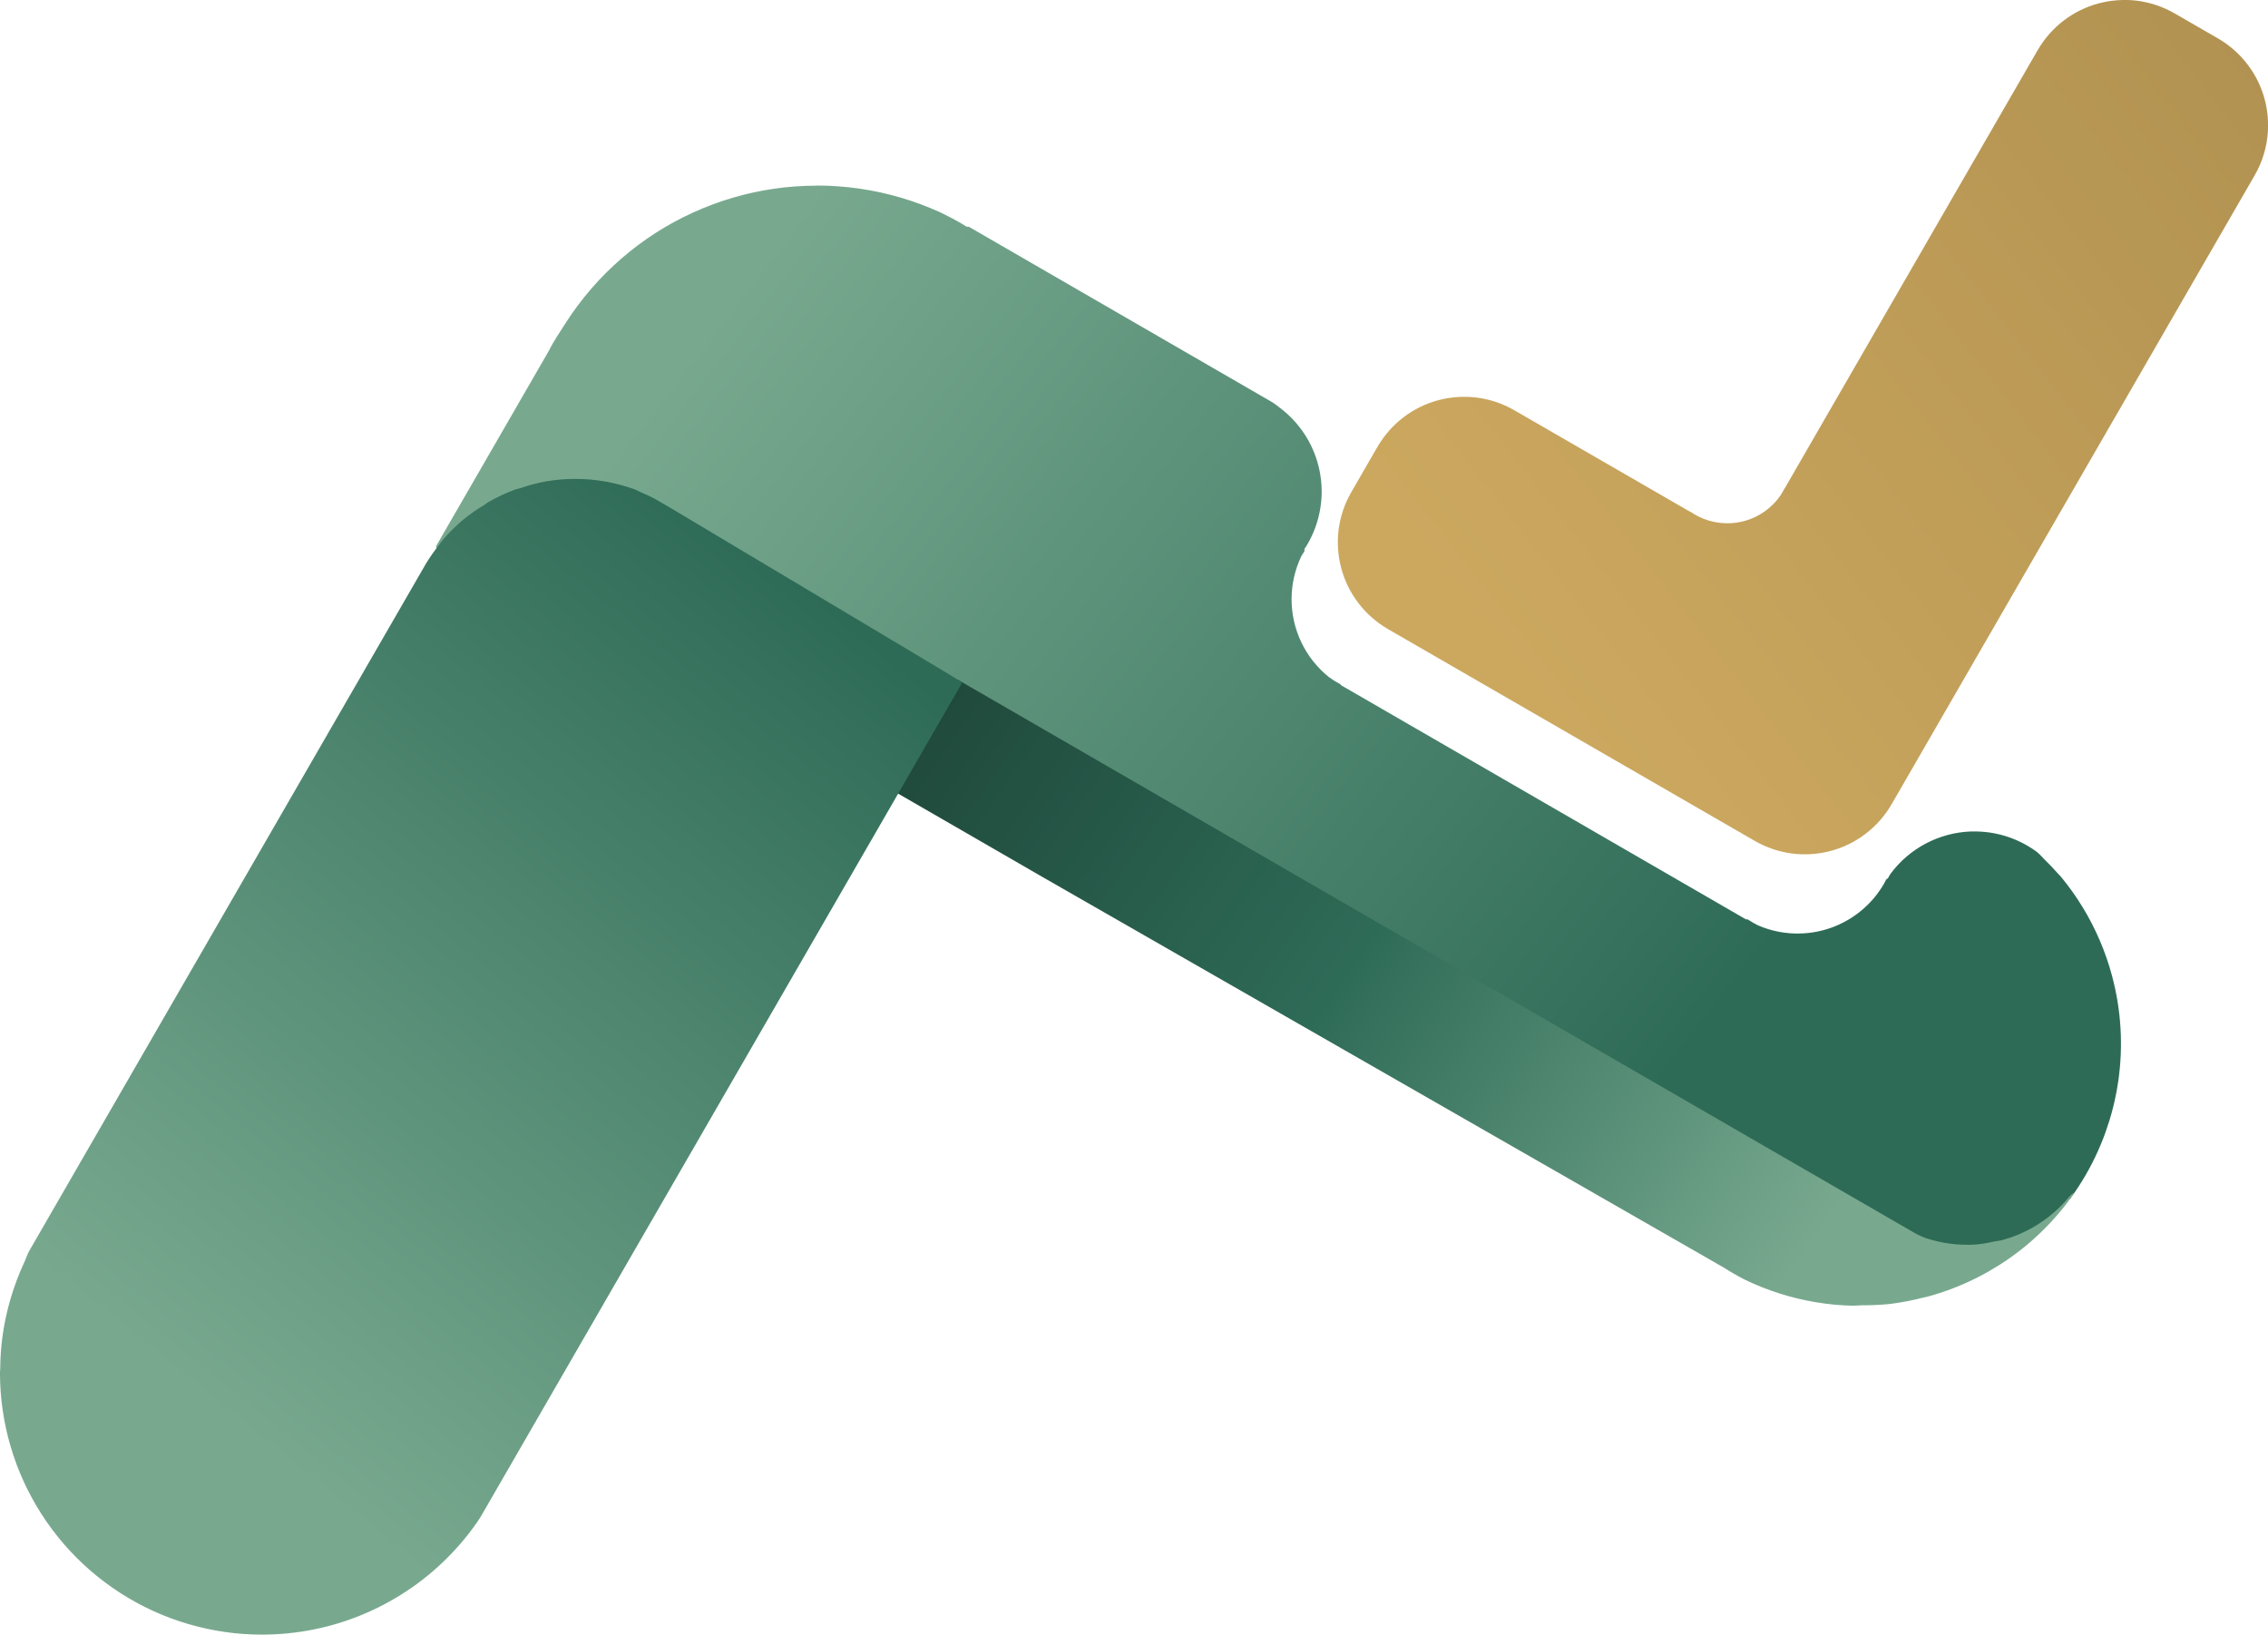
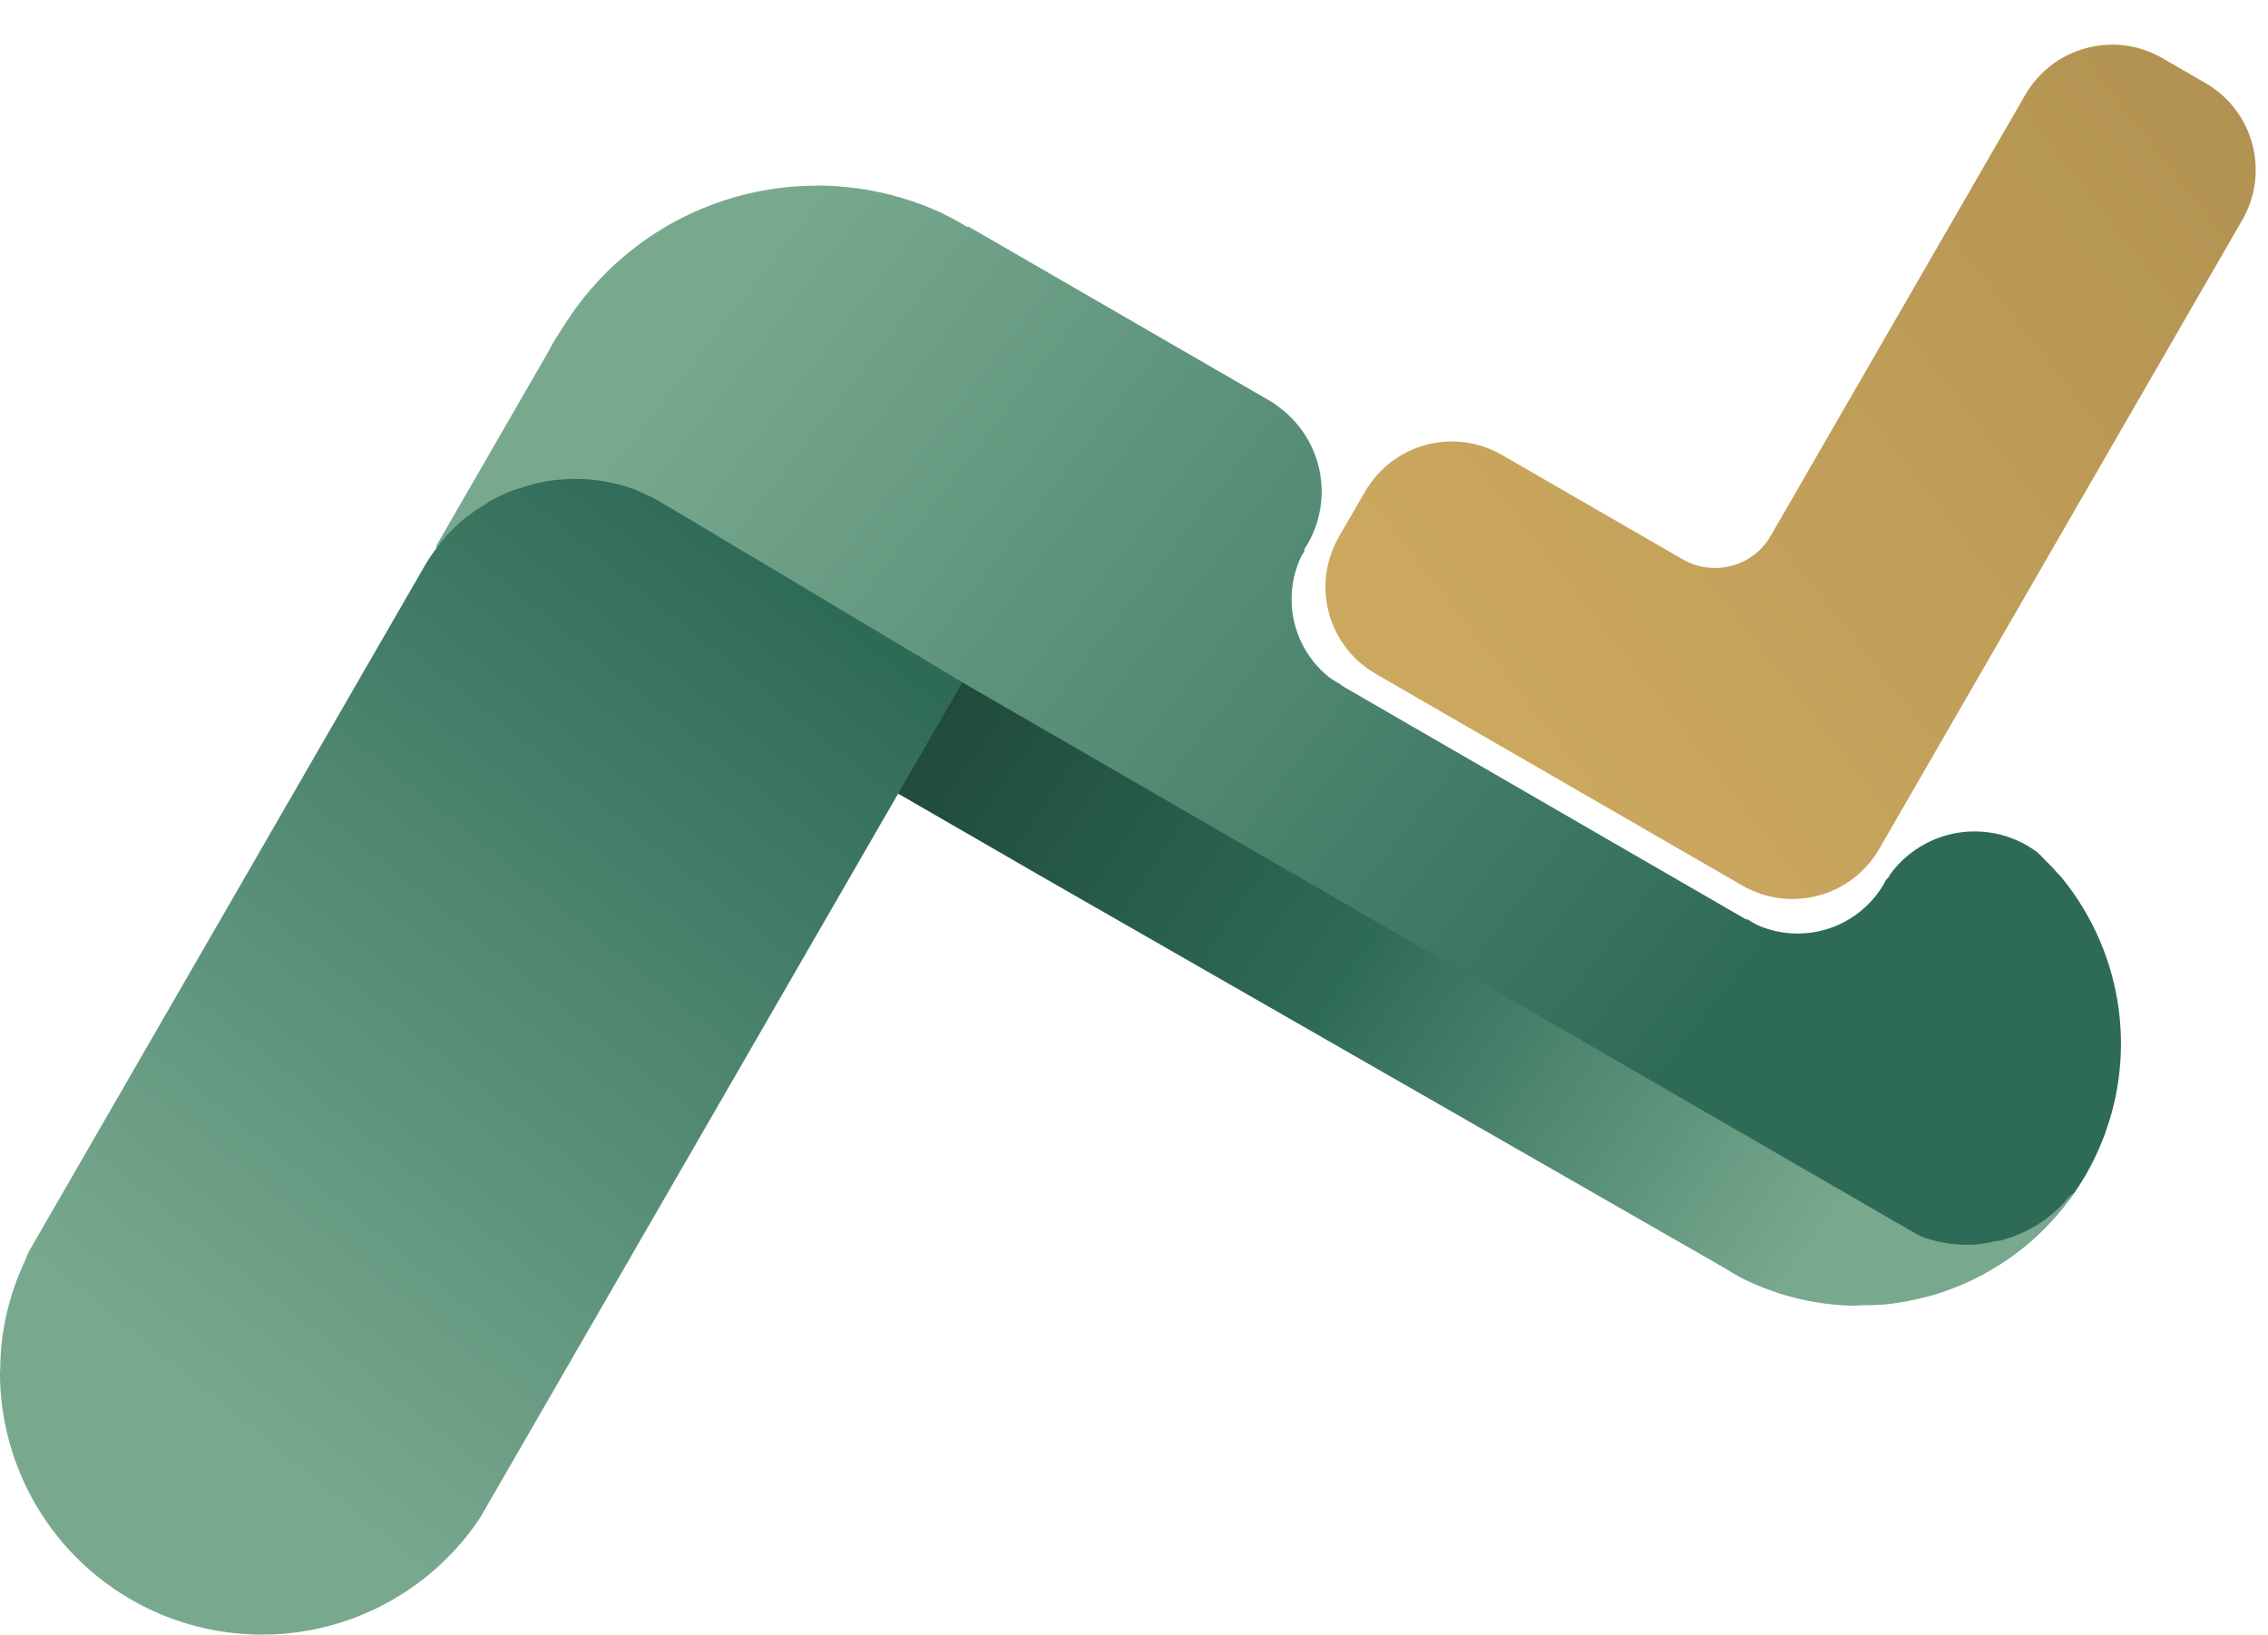
<svg xmlns="http://www.w3.org/2000/svg" xmlns:xlink="http://www.w3.org/1999/xlink" width="147.775mm" height="106.491mm" viewBox="0 0 147.775 106.491" version="1.1" id="svg5" xml:space="preserve">
  <defs id="defs2">
    <linearGradient id="linearGradient46149">
      <stop style="stop-color:#c49a45;stop-opacity:1;" offset="0" id="stop46145" />
      <stop style="stop-color:#a27e34;stop-opacity:1;" offset="1" id="stop46147" />
    </linearGradient>
    <linearGradient id="DD">
      <stop style="stop-color:#1e4639;stop-opacity:1;" offset="0" id="stop39182" />
      <stop style="stop-color:#2e6b57;stop-opacity:1;" offset="0.5" id="stop41368" />
      <stop style="stop-color:#78a98f;stop-opacity:1;" offset="1" id="stop39184" />
    </linearGradient>
    <linearGradient id="D">
      <stop style="stop-color:#2e6b57;stop-opacity:1;" offset="0" id="stop34288" />
      <stop style="stop-color:#78a98f;stop-opacity:1;" offset="1" id="stop34290" />
    </linearGradient>
    <linearGradient xlink:href="#D" id="linearGradient34294" x1="4332.431" y1="6732.292" x2="4291.071" y2="6783.464" gradientUnits="userSpaceOnUse" />
    <linearGradient xlink:href="#D" id="linearGradient35051" x1="4332.431" y1="6732.292" x2="4291.071" y2="6783.464" gradientUnits="userSpaceOnUse" />
    <linearGradient xlink:href="#D" id="linearGradient36688" x1="4395.226" y1="6754.443" x2="4332.55" y2="6705.835" gradientUnits="userSpaceOnUse" />
    <linearGradient xlink:href="#D" id="linearGradient36696" x1="4395.226" y1="6754.443" x2="4332.55" y2="6705.835" gradientUnits="userSpaceOnUse" />
    <linearGradient xlink:href="#DD" id="linearGradient39188" x1="4337.633" y1="6737.65" x2="4395.308" y2="6777.681" gradientUnits="userSpaceOnUse" />
    <linearGradient xlink:href="#DD" id="linearGradient42240" x1="4337.633" y1="6737.65" x2="4395.308" y2="6777.681" gradientUnits="userSpaceOnUse" />
-     <linearGradient xlink:href="#linearGradient46149" id="linearGradient46151" x1="4380.315" y1="6740.652" x2="4435.79" y2="6697.367" gradientUnits="userSpaceOnUse" />
+     <linearGradient xlink:href="#linearGradient46149" id="linearGradient46151" x1="4380.315" y1="6740.652" x2="4435.79" y2="6697.367" gradientUnits="userSpaceOnUse" gradientTransform="translate(-0.8068766,2.911205)" />
  </defs>
  <g id="layer1" transform="translate(-4279.336,-6693.577)">
-     <path id="rect33101" style="opacity:0.86;fill:url(#linearGradient46151);fill-opacity:1;fill-rule:evenodd;stroke:none;stroke-width:0.325;stroke-linejoin:round;paint-order:fill markers stroke;stop-color:#000000" d="m 4417.624,6693.578 c -0.105,0 -0.21,0.01 -0.315,0.015 -0.105,0.01 -0.21,0.017 -0.314,0.029 -0.104,0.012 -0.208,0.027 -0.311,0.044 -0.103,0.017 -0.206,0.037 -0.308,0.059 -0.102,0.022 -0.204,0.047 -0.305,0.074 -0.101,0.027 -0.202,0.056 -0.301,0.088 -0.1,0.032 -0.199,0.066 -0.297,0.103 -0.098,0.037 -0.195,0.076 -0.291,0.117 -0.096,0.041 -0.192,0.085 -0.286,0.131 -0.094,0.046 -0.188,0.095 -0.28,0.145 -0.092,0.051 -0.183,0.103 -0.273,0.159 -0.09,0.055 -0.179,0.113 -0.266,0.173 -0.087,0.06 -0.174,0.122 -0.258,0.186 -0.085,0.064 -0.168,0.13 -0.25,0.199 -0.082,0.069 -0.163,0.139 -0.241,0.212 -0.079,0.073 -0.156,0.148 -0.232,0.226 -0.076,0.077 -0.149,0.157 -0.222,0.238 -0.072,0.082 -0.142,0.165 -0.211,0.251 -0.069,0.086 -0.136,0.174 -0.201,0.264 -0.065,0.09 -0.127,0.182 -0.188,0.276 -0.061,0.094 -0.12,0.19 -0.177,0.288 l -16.278,28.195 0.021,-0.037 c -0.01,0.021 -0.048,0.073 -0.057,0.094 -0.041,0.097 -0.112,0.188 -0.159,0.28 0,0 0,0.01 -0.01,0.01 l -0.21,0.362 -0.018,0.03 c -0.01,0.01 -0.012,0.02 -0.018,0.029 -0.075,0.112 -0.156,0.219 -0.241,0.323 -0.085,0.104 -0.176,0.203 -0.271,0.298 -0.095,0.095 -0.195,0.185 -0.298,0.27 -0.104,0.086 -0.211,0.167 -0.323,0.242 -0.112,0.075 -0.227,0.145 -0.346,0.21 -0.119,0.064 -0.242,0.123 -0.367,0.176 -0.126,0.053 -0.254,0.1 -0.386,0.141 -0.132,0.041 -0.266,0.075 -0.403,0.103 -0.137,0.028 -0.277,0.049 -0.418,0.063 -0.142,0.014 -0.285,0.022 -0.43,0.022 -0.145,0 -0.289,-0.01 -0.43,-0.022 -0.141,-0.014 -0.281,-0.036 -0.418,-0.063 -0.137,-0.028 -0.271,-0.062 -0.403,-0.103 -0.132,-0.041 -0.261,-0.088 -0.387,-0.141 -0.126,-0.053 -0.248,-0.112 -0.367,-0.176 l -0.197,-0.114 c -0.05,-0.031 -0.1,-0.063 -0.149,-0.096 -0.055,-0.037 -0.123,-0.052 -0.176,-0.091 v 0 l -11.343,-6.549 c -0.098,-0.057 -0.197,-0.111 -0.297,-0.162 -0.1,-0.051 -0.2,-0.099 -0.301,-0.145 -0.101,-0.045 -0.203,-0.088 -0.305,-0.128 -0.102,-0.04 -0.205,-0.078 -0.308,-0.112 -0.103,-0.035 -0.207,-0.066 -0.311,-0.096 -0.104,-0.029 -0.208,-0.055 -0.313,-0.079 -0.105,-0.024 -0.21,-0.045 -0.315,-0.063 -0.105,-0.019 -0.211,-0.034 -0.316,-0.048 -0.105,-0.013 -0.211,-0.024 -0.317,-0.032 -0.106,-0.01 -0.211,-0.013 -0.316,-0.016 -0.105,0 -0.211,0 -0.316,0 -0.105,0 -0.21,0.01 -0.315,0.014 -0.105,0.01 -0.209,0.017 -0.313,0.03 -0.104,0.012 -0.208,0.027 -0.311,0.044 -0.103,0.017 -0.206,0.037 -0.308,0.059 -0.102,0.022 -0.204,0.047 -0.305,0.074 -0.101,0.027 -0.201,0.056 -0.301,0.088 -0.1,0.032 -0.199,0.066 -0.297,0.103 -0.098,0.037 -0.196,0.076 -0.292,0.117 -0.096,0.041 -0.191,0.085 -0.286,0.131 -0.094,0.046 -0.188,0.094 -0.28,0.145 -0.092,0.051 -0.183,0.103 -0.273,0.159 -0.09,0.055 -0.179,0.113 -0.266,0.173 -0.087,0.06 -0.174,0.122 -0.258,0.186 -0.085,0.064 -0.168,0.13 -0.25,0.199 -0.082,0.069 -0.162,0.139 -0.241,0.212 -0.079,0.073 -0.156,0.148 -0.232,0.226 -0.076,0.077 -0.149,0.157 -0.222,0.238 -0.072,0.082 -0.143,0.165 -0.211,0.251 -0.069,0.086 -0.135,0.174 -0.2,0.264 -0.065,0.09 -0.128,0.182 -0.189,0.276 -0.061,0.094 -0.119,0.19 -0.176,0.288 l -1.685,2.919 c -0.057,0.098 -0.111,0.197 -0.162,0.297 -0.051,0.1 -0.099,0.2 -0.145,0.301 -0.046,0.101 -0.089,0.203 -0.129,0.305 -0.04,0.102 -0.077,0.205 -0.112,0.308 -0.035,0.103 -0.066,0.207 -0.096,0.312 -0.029,0.104 -0.056,0.208 -0.08,0.313 -0.024,0.105 -0.045,0.21 -0.063,0.315 -0.018,0.105 -0.034,0.211 -0.048,0.316 -0.013,0.105 -0.024,0.211 -0.032,0.316 -0.01,0.106 -0.013,0.211 -0.016,0.317 0,0.105 0,0.211 0,0.316 0,0.105 0.01,0.21 0.014,0.315 0.01,0.105 0.017,0.209 0.03,0.313 0.012,0.104 0.027,0.208 0.044,0.311 0.017,0.103 0.037,0.206 0.059,0.308 0.022,0.102 0.047,0.204 0.074,0.305 0.027,0.101 0.057,0.202 0.088,0.301 0.032,0.1 0.066,0.199 0.103,0.297 0.037,0.098 0.075,0.195 0.117,0.291 0.041,0.096 0.085,0.192 0.131,0.286 0.046,0.094 0.095,0.188 0.145,0.28 0.051,0.092 0.103,0.183 0.159,0.273 0.055,0.09 0.113,0.179 0.173,0.266 0.06,0.088 0.122,0.174 0.186,0.258 0.064,0.085 0.13,0.168 0.199,0.25 0.069,0.082 0.139,0.163 0.212,0.241 0.073,0.079 0.148,0.156 0.225,0.232 0.077,0.076 0.157,0.15 0.239,0.222 0.082,0.072 0.165,0.142 0.251,0.211 0.086,0.069 0.174,0.136 0.264,0.201 0.09,0.065 0.182,0.127 0.276,0.188 0.094,0.061 0.19,0.12 0.288,0.177 l 21.072,12.166 2.799,1.616 c 0.098,0.057 0.197,0.111 0.297,0.162 0.1,0.051 0.2,0.099 0.301,0.145 0.101,0.046 0.203,0.088 0.305,0.128 0.102,0.04 0.205,0.078 0.308,0.112 0.103,0.035 0.207,0.067 0.311,0.096 0.104,0.029 0.209,0.055 0.314,0.079 0.105,0.024 0.209,0.045 0.315,0.064 0.105,0.019 0.211,0.034 0.316,0.048 0.105,0.013 0.211,0.024 0.317,0.032 0.106,0.01 0.211,0.013 0.317,0.016 0.105,0 0.211,0 0.316,0 0.105,0 0.21,-0.01 0.315,-0.015 0.105,-0.01 0.209,-0.017 0.313,-0.029 0.104,-0.012 0.208,-0.027 0.311,-0.044 0.103,-0.017 0.206,-0.037 0.308,-0.059 0.102,-0.022 0.204,-0.047 0.305,-0.074 0.101,-0.027 0.202,-0.057 0.301,-0.088 0.1,-0.032 0.199,-0.066 0.297,-0.103 0.098,-0.037 0.195,-0.076 0.291,-0.117 0.096,-0.041 0.191,-0.085 0.286,-0.131 h 5e-4 c 0.094,-0.046 0.188,-0.095 0.28,-0.145 0.092,-0.051 0.183,-0.103 0.273,-0.159 0.09,-0.055 0.179,-0.113 0.266,-0.173 0.087,-0.06 0.174,-0.122 0.258,-0.186 0.085,-0.064 0.168,-0.13 0.25,-0.199 0.082,-0.069 0.163,-0.139 0.241,-0.212 0.079,-0.073 0.156,-0.148 0.232,-0.226 0.076,-0.077 0.149,-0.157 0.222,-0.238 0.072,-0.082 0.143,-0.165 0.211,-0.251 0.069,-0.086 0.135,-0.174 0.2,-0.264 0.065,-0.09 0.128,-0.182 0.189,-0.276 0.061,-0.094 0.119,-0.19 0.176,-0.288 l 1.686,-2.92 21.95,-38.019 c 0.057,-0.098 0.111,-0.197 0.162,-0.297 0.051,-0.1 0.099,-0.2 0.145,-0.301 0.045,-0.101 0.089,-0.203 0.129,-0.305 0.04,-0.102 0.077,-0.205 0.112,-0.308 0.035,-0.103 0.066,-0.207 0.096,-0.312 0.029,-0.104 0.055,-0.208 0.079,-0.313 0.024,-0.105 0.045,-0.21 0.063,-0.315 0.019,-0.105 0.034,-0.21 0.048,-0.316 0.013,-0.105 0.024,-0.211 0.032,-0.317 0.01,-0.106 0.013,-0.211 0.016,-0.317 0,-0.105 0,-0.211 0,-0.316 0,-0.105 -0.01,-0.21 -0.014,-0.315 -0.01,-0.105 -0.017,-0.21 -0.03,-0.314 -0.012,-0.104 -0.027,-0.208 -0.044,-0.311 -0.017,-0.103 -0.037,-0.206 -0.059,-0.308 -0.022,-0.102 -0.047,-0.204 -0.074,-0.305 -0.027,-0.101 -0.056,-0.202 -0.088,-0.301 -0.032,-0.1 -0.066,-0.199 -0.103,-0.297 -0.037,-0.098 -0.075,-0.195 -0.117,-0.291 -0.041,-0.096 -0.085,-0.192 -0.131,-0.286 -0.046,-0.094 -0.094,-0.188 -0.145,-0.28 -0.051,-0.092 -0.103,-0.183 -0.159,-0.273 -0.055,-0.09 -0.113,-0.179 -0.173,-0.266 -0.06,-0.088 -0.121,-0.174 -0.186,-0.258 -0.064,-0.085 -0.131,-0.168 -0.199,-0.25 -0.069,-0.082 -0.139,-0.163 -0.212,-0.241 -0.073,-0.079 -0.148,-0.156 -0.225,-0.232 -0.077,-0.076 -0.157,-0.149 -0.238,-0.222 -0.082,-0.072 -0.165,-0.143 -0.251,-0.211 -0.086,-0.069 -0.174,-0.135 -0.264,-0.2 -0.09,-0.065 -0.182,-0.128 -0.276,-0.189 -0.094,-0.061 -0.19,-0.12 -0.288,-0.176 l -2.799,-1.616 c -0.098,-0.057 -0.197,-0.111 -0.297,-0.162 -0.1,-0.051 -0.2,-0.099 -0.301,-0.145 -0.101,-0.046 -0.203,-0.088 -0.305,-0.128 -0.102,-0.04 -0.205,-0.078 -0.308,-0.112 -0.103,-0.035 -0.207,-0.066 -0.311,-0.096 -0.104,-0.029 -0.208,-0.055 -0.313,-0.079 -0.105,-0.024 -0.21,-0.045 -0.315,-0.064 -0.105,-0.019 -0.211,-0.034 -0.316,-0.048 -0.105,-0.013 -0.211,-0.024 -0.316,-0.032 -0.106,-0.01 -0.211,-0.014 -0.317,-0.016 -0.105,0 -0.211,0 -0.316,0 z" />
+     <path id="rect33101" style="opacity:0.86;fill:url(#linearGradient46151);fill-opacity:1;fill-rule:evenodd;stroke:none;stroke-width:0.325;stroke-linejoin:round;paint-order:fill markers stroke;stop-color:#000000" d="m 4416.817,6696.489 c -0.105,0 -0.21,0.01 -0.315,0.015 -0.105,0.01 -0.21,0.017 -0.314,0.029 -0.104,0.012 -0.208,0.027 -0.311,0.044 -0.103,0.017 -0.206,0.037 -0.308,0.059 -0.102,0.022 -0.204,0.047 -0.305,0.074 -0.101,0.027 -0.202,0.056 -0.301,0.088 -0.1,0.032 -0.199,0.066 -0.297,0.103 -0.098,0.037 -0.195,0.076 -0.291,0.117 -0.096,0.041 -0.192,0.085 -0.286,0.131 -0.094,0.046 -0.188,0.095 -0.28,0.145 -0.092,0.051 -0.183,0.103 -0.273,0.159 -0.09,0.055 -0.179,0.113 -0.266,0.173 -0.087,0.06 -0.174,0.122 -0.258,0.186 -0.085,0.064 -0.168,0.13 -0.25,0.199 -0.082,0.069 -0.163,0.139 -0.241,0.212 -0.079,0.073 -0.156,0.148 -0.232,0.226 -0.076,0.077 -0.149,0.157 -0.222,0.238 -0.072,0.082 -0.142,0.165 -0.211,0.251 -0.069,0.086 -0.136,0.174 -0.201,0.264 -0.065,0.09 -0.127,0.182 -0.188,0.276 -0.061,0.094 -0.12,0.19 -0.177,0.288 l -16.278,28.195 0.021,-0.037 c -0.01,0.021 -0.048,0.073 -0.057,0.094 -0.041,0.097 -0.112,0.188 -0.159,0.28 0,0 0,0.01 -0.01,0.01 l -0.21,0.362 -0.018,0.03 c -0.01,0.01 -0.012,0.02 -0.018,0.029 -0.075,0.112 -0.156,0.219 -0.241,0.323 -0.085,0.104 -0.176,0.203 -0.271,0.298 -0.095,0.095 -0.195,0.185 -0.298,0.27 -0.104,0.086 -0.211,0.167 -0.323,0.242 -0.112,0.075 -0.227,0.145 -0.346,0.21 -0.119,0.064 -0.242,0.123 -0.367,0.176 -0.126,0.053 -0.254,0.1 -0.386,0.141 -0.132,0.041 -0.266,0.075 -0.403,0.103 -0.137,0.028 -0.277,0.049 -0.418,0.063 -0.142,0.014 -0.285,0.022 -0.43,0.022 -0.145,0 -0.289,-0.01 -0.43,-0.022 -0.141,-0.014 -0.281,-0.036 -0.418,-0.063 -0.137,-0.028 -0.271,-0.062 -0.403,-0.103 -0.132,-0.041 -0.261,-0.088 -0.387,-0.141 -0.126,-0.053 -0.248,-0.112 -0.367,-0.176 l -0.197,-0.114 c -0.05,-0.031 -0.1,-0.063 -0.149,-0.096 -0.055,-0.037 -0.123,-0.052 -0.176,-0.091 v 0 l -11.343,-6.549 c -0.098,-0.057 -0.197,-0.111 -0.297,-0.162 -0.1,-0.051 -0.2,-0.099 -0.301,-0.145 -0.101,-0.045 -0.203,-0.088 -0.305,-0.128 -0.102,-0.04 -0.205,-0.078 -0.308,-0.112 -0.103,-0.035 -0.207,-0.066 -0.311,-0.096 -0.104,-0.029 -0.208,-0.055 -0.313,-0.079 -0.105,-0.024 -0.21,-0.045 -0.315,-0.063 -0.105,-0.019 -0.211,-0.034 -0.316,-0.048 -0.105,-0.013 -0.211,-0.024 -0.317,-0.032 -0.106,-0.01 -0.211,-0.013 -0.316,-0.016 -0.105,0 -0.211,0 -0.316,0 -0.105,0 -0.21,0.01 -0.315,0.014 -0.105,0.01 -0.209,0.017 -0.313,0.03 -0.104,0.012 -0.208,0.027 -0.311,0.044 -0.103,0.017 -0.206,0.037 -0.308,0.059 -0.102,0.022 -0.204,0.047 -0.305,0.074 -0.101,0.027 -0.201,0.056 -0.301,0.088 -0.1,0.032 -0.199,0.066 -0.297,0.103 -0.098,0.037 -0.196,0.076 -0.292,0.117 -0.096,0.041 -0.191,0.085 -0.286,0.131 -0.094,0.046 -0.188,0.094 -0.28,0.145 -0.092,0.051 -0.183,0.103 -0.273,0.159 -0.09,0.055 -0.179,0.113 -0.266,0.173 -0.087,0.06 -0.174,0.122 -0.258,0.186 -0.085,0.064 -0.168,0.13 -0.25,0.199 -0.082,0.069 -0.162,0.139 -0.241,0.212 -0.079,0.073 -0.156,0.148 -0.232,0.226 -0.076,0.077 -0.149,0.157 -0.222,0.238 -0.072,0.082 -0.143,0.165 -0.211,0.251 -0.069,0.086 -0.135,0.174 -0.2,0.264 -0.065,0.09 -0.128,0.182 -0.189,0.276 -0.061,0.094 -0.119,0.19 -0.176,0.288 l -1.685,2.919 c -0.057,0.098 -0.111,0.197 -0.162,0.297 -0.051,0.1 -0.099,0.2 -0.145,0.301 -0.046,0.101 -0.089,0.203 -0.129,0.305 -0.04,0.102 -0.077,0.205 -0.112,0.308 -0.035,0.103 -0.066,0.207 -0.096,0.312 -0.029,0.104 -0.056,0.208 -0.08,0.313 -0.024,0.105 -0.045,0.21 -0.063,0.315 -0.018,0.105 -0.034,0.211 -0.048,0.316 -0.013,0.105 -0.024,0.211 -0.032,0.316 -0.01,0.106 -0.013,0.211 -0.016,0.317 0,0.105 0,0.211 0,0.316 0,0.105 0.01,0.21 0.014,0.315 0.01,0.105 0.017,0.209 0.03,0.313 0.012,0.104 0.027,0.208 0.044,0.311 0.017,0.103 0.037,0.206 0.059,0.308 0.022,0.102 0.047,0.204 0.074,0.305 0.027,0.101 0.057,0.202 0.088,0.301 0.032,0.1 0.066,0.199 0.103,0.297 0.037,0.098 0.075,0.195 0.117,0.291 0.041,0.096 0.085,0.192 0.131,0.286 0.046,0.094 0.095,0.188 0.145,0.28 0.051,0.092 0.103,0.183 0.159,0.273 0.055,0.09 0.113,0.179 0.173,0.266 0.06,0.088 0.122,0.174 0.186,0.258 0.064,0.085 0.13,0.168 0.199,0.25 0.069,0.082 0.139,0.163 0.212,0.241 0.073,0.079 0.148,0.156 0.225,0.232 0.077,0.076 0.157,0.15 0.239,0.222 0.082,0.072 0.165,0.142 0.251,0.211 0.086,0.069 0.174,0.136 0.264,0.201 0.09,0.065 0.182,0.127 0.276,0.188 0.094,0.061 0.19,0.12 0.288,0.177 l 21.072,12.166 2.799,1.616 c 0.098,0.057 0.197,0.111 0.297,0.162 0.1,0.051 0.2,0.099 0.301,0.145 0.101,0.046 0.203,0.088 0.305,0.128 0.102,0.04 0.205,0.078 0.308,0.112 0.103,0.035 0.207,0.067 0.311,0.096 0.104,0.029 0.209,0.055 0.314,0.079 0.105,0.024 0.209,0.045 0.315,0.064 0.105,0.019 0.211,0.034 0.316,0.048 0.105,0.013 0.211,0.024 0.317,0.032 0.106,0.01 0.211,0.013 0.317,0.016 0.105,0 0.211,0 0.316,0 0.105,0 0.21,-0.01 0.315,-0.015 0.105,-0.01 0.209,-0.017 0.313,-0.029 0.104,-0.012 0.208,-0.027 0.311,-0.044 0.103,-0.017 0.206,-0.037 0.308,-0.059 0.102,-0.022 0.204,-0.047 0.305,-0.074 0.101,-0.027 0.202,-0.057 0.301,-0.088 0.1,-0.032 0.199,-0.066 0.297,-0.103 0.098,-0.037 0.195,-0.076 0.291,-0.117 0.096,-0.041 0.191,-0.085 0.286,-0.131 h 5e-4 c 0.094,-0.046 0.188,-0.095 0.28,-0.145 0.092,-0.051 0.183,-0.103 0.273,-0.159 0.09,-0.055 0.179,-0.113 0.266,-0.173 0.087,-0.06 0.174,-0.122 0.258,-0.186 0.085,-0.064 0.168,-0.13 0.25,-0.199 0.082,-0.069 0.163,-0.139 0.241,-0.212 0.079,-0.073 0.156,-0.148 0.232,-0.226 0.076,-0.077 0.149,-0.157 0.222,-0.238 0.072,-0.082 0.143,-0.165 0.211,-0.251 0.069,-0.086 0.135,-0.174 0.2,-0.264 0.065,-0.09 0.128,-0.182 0.189,-0.276 0.061,-0.094 0.119,-0.19 0.176,-0.288 l 1.686,-2.92 21.95,-38.019 c 0.057,-0.098 0.111,-0.197 0.162,-0.297 0.051,-0.1 0.099,-0.2 0.145,-0.301 0.045,-0.101 0.089,-0.203 0.129,-0.305 0.04,-0.102 0.077,-0.205 0.112,-0.308 0.035,-0.103 0.066,-0.207 0.096,-0.312 0.029,-0.104 0.055,-0.208 0.079,-0.313 0.024,-0.105 0.045,-0.21 0.063,-0.315 0.019,-0.105 0.034,-0.21 0.048,-0.316 0.013,-0.105 0.024,-0.211 0.032,-0.317 0.01,-0.106 0.013,-0.211 0.016,-0.317 0,-0.105 0,-0.211 0,-0.316 0,-0.105 -0.01,-0.21 -0.014,-0.315 -0.01,-0.105 -0.017,-0.21 -0.03,-0.314 -0.012,-0.104 -0.027,-0.208 -0.044,-0.311 -0.017,-0.103 -0.037,-0.206 -0.059,-0.308 -0.022,-0.102 -0.047,-0.204 -0.074,-0.305 -0.027,-0.101 -0.056,-0.202 -0.088,-0.301 -0.032,-0.1 -0.066,-0.199 -0.103,-0.297 -0.037,-0.098 -0.075,-0.195 -0.117,-0.291 -0.041,-0.096 -0.085,-0.192 -0.131,-0.286 -0.046,-0.094 -0.094,-0.188 -0.145,-0.28 -0.051,-0.092 -0.103,-0.183 -0.159,-0.273 -0.055,-0.09 -0.113,-0.179 -0.173,-0.266 -0.06,-0.088 -0.121,-0.174 -0.186,-0.258 -0.064,-0.085 -0.131,-0.168 -0.199,-0.25 -0.069,-0.082 -0.139,-0.163 -0.212,-0.241 -0.073,-0.079 -0.148,-0.156 -0.225,-0.232 -0.077,-0.076 -0.157,-0.149 -0.238,-0.222 -0.082,-0.072 -0.165,-0.143 -0.251,-0.211 -0.086,-0.069 -0.174,-0.135 -0.264,-0.2 -0.09,-0.065 -0.182,-0.128 -0.276,-0.189 -0.094,-0.061 -0.19,-0.12 -0.288,-0.176 l -2.799,-1.616 c -0.098,-0.057 -0.197,-0.111 -0.297,-0.162 -0.1,-0.051 -0.2,-0.099 -0.301,-0.145 -0.101,-0.046 -0.203,-0.088 -0.305,-0.128 -0.102,-0.04 -0.205,-0.078 -0.308,-0.112 -0.103,-0.035 -0.207,-0.066 -0.311,-0.096 -0.104,-0.029 -0.208,-0.055 -0.313,-0.079 -0.105,-0.024 -0.21,-0.045 -0.315,-0.064 -0.105,-0.019 -0.211,-0.034 -0.316,-0.048 -0.105,-0.013 -0.211,-0.024 -0.316,-0.032 -0.106,-0.01 -0.211,-0.014 -0.317,-0.016 -0.105,0 -0.211,0 -0.316,0 z" />
    <path id="path30981" style="opacity:1;fill:url(#linearGradient39188);fill-opacity:1;fill-rule:evenodd;stroke:url(#linearGradient42240);stroke-width:0.325;stroke-linejoin:round;paint-order:fill markers stroke;stop-color:#000000" d="m 4341.978,6737.813 -3.152,5.459 -1.031,1.786 9.548,5.513 43.77,25.088 c -0.045,-0.027 -0.091,-0.054 -0.136,-0.081 0.242,0.148 0.488,0.29 0.737,0.425 0.439,0.281 0.89,0.541 1.353,0.781 0.724,0.352 1.473,0.651 2.24,0.897 0.767,0.245 1.55,0.435 2.345,0.569 0.794,0.134 1.597,0.21 2.402,0.23 0.194,-0.01 0.388,-0.015 0.582,-0.028 0.611,0 1.221,-0.025 1.828,-0.087 0.745,-0.093 1.483,-0.235 2.209,-0.426 0.053,-0.01 0.107,-0.02 0.16,-0.031 0.276,-0.074 0.55,-0.155 0.822,-0.242 0.272,-0.088 0.541,-0.183 0.808,-0.284 0.267,-0.102 0.531,-0.21 0.793,-0.325 0.262,-0.115 0.52,-0.236 0.776,-0.364 0.255,-0.128 0.507,-0.262 0.756,-0.403 0.216,-0.123 0.43,-0.252 0.641,-0.384 0.031,-0.019 0.063,-0.038 0.094,-0.056 0.241,-0.153 0.478,-0.312 0.711,-0.477 0.025,-0.019 0.05,-0.037 0.076,-0.056 0.207,-0.148 0.411,-0.3 0.611,-0.457 0.224,-0.177 0.444,-0.359 0.659,-0.547 0.215,-0.188 0.426,-0.381 0.631,-0.58 0.205,-0.199 0.406,-0.402 0.601,-0.611 0.195,-0.209 0.385,-0.422 0.569,-0.641 0.184,-0.218 0.363,-0.441 0.536,-0.669 0.072,-0.097 0.142,-0.195 0.212,-0.293 -0.369,0.139 -0.129,-0.03 -0.069,-0.108 -0.094,0.117 -0.191,0.231 -0.29,0.343 -0.135,0.149 -0.276,0.293 -0.421,0.431 -0.145,0.139 -0.296,0.272 -0.451,0.4 -0.155,0.128 -0.315,0.25 -0.478,0.367 -0.164,0.117 -0.332,0.228 -0.503,0.332 -0.172,0.105 -0.347,0.203 -0.526,0.295 -0.179,0.092 -0.361,0.178 -0.546,0.257 -0.185,0.079 -0.372,0.152 -0.562,0.218 -0.066,0.021 -0.132,0.041 -0.198,0.061 -0.125,0.042 -0.251,0.08 -0.378,0.116 -0.169,0.033 -0.338,0.061 -0.508,0.084 -0.37,0.087 -0.746,0.149 -1.125,0.186 -0.552,0.036 -1.106,0.018 -1.655,-0.054 -0.549,-0.072 -1.089,-0.198 -1.613,-0.376 -0.184,-0.076 -0.365,-0.158 -0.543,-0.246 -0.33,-0.125 -0.653,-0.271 -0.965,-0.437 -0.109,-0.074 -0.215,-0.15 -0.32,-0.229 -0.189,-0.124 -0.373,-0.256 -0.551,-0.395 l -18.842,-10.893 -36.239,-20.952 -2.174,-1.257 z" />
    <path id="rect30885" style="opacity:1;fill:url(#linearGradient36696);fill-opacity:1;fill-rule:evenodd;stroke:url(#linearGradient36688);stroke-width:0.325;stroke-linejoin:round;paint-order:fill markers stroke;stop-color:#000000" d="m 4332.55,6705.835 v 0 c -0.917,-1e-4 -1.834,0.065 -2.742,0.196 -0.908,0.131 -1.806,0.326 -2.686,0.585 -0.88,0.259 -1.741,0.58 -2.575,0.961 -0.835,0.381 -1.641,0.821 -2.413,1.317 -0.772,0.496 -1.507,1.047 -2.2,1.647 -0.693,0.601 -1.343,1.25 -1.944,1.944 -0.601,0.693 -1.151,1.429 -1.647,2.2 -0.361,0.584 -0.797,1.187 -1.093,1.806 v 0 l -2.538,4.397 -3.178,5.505 -1.617,2.801 h 0.145 c 0.06,-0.088 0.121,-0.176 0.184,-0.263 0.419,-0.499 0.88,-0.96 1.379,-1.379 0.417,-0.339 0.857,-0.647 1.318,-0.922 0.092,-0.067 0.185,-0.132 0.28,-0.196 0.564,-0.326 1.155,-0.601 1.767,-0.824 0.108,-0.031 0.217,-0.06 0.327,-0.087 0.508,-0.176 1.029,-0.316 1.557,-0.417 0.641,-0.113 1.291,-0.17 1.942,-0.17 0.651,0 1.301,0.057 1.942,0.17 0.641,0.113 1.271,0.282 1.883,0.505 0.146,0.064 0.29,0.132 0.433,0.202 0.01,-0.025 0.02,-0.049 0.029,-0.074 l 0.782,0.452 c 0.176,0.077 0.35,0.158 0.521,0.243 0.082,0.056 0.163,0.112 0.243,0.17 0.079,0.054 0.158,0.109 0.236,0.165 l 19.095,11.04 3.192,1.845 2.174,1.257 36.239,20.952 18.842,10.893 0.578,0.334 1.258,0.727 c 0.178,0.089 0.359,0.171 0.543,0.246 0.524,0.178 1.064,0.304 1.613,0.376 0.548,0.072 1.103,0.09 1.655,0.054 0.379,-0.037 0.755,-0.099 1.125,-0.186 0.17,-0.023 0.34,-0.051 0.508,-0.084 0.127,-0.036 0.253,-0.074 0.378,-0.116 0.066,-0.019 0.133,-0.04 0.198,-0.061 0.19,-0.066 0.377,-0.138 0.562,-0.217 0.185,-0.079 0.367,-0.165 0.546,-0.257 0.179,-0.092 0.354,-0.19 0.526,-0.295 0.172,-0.105 0.34,-0.216 0.503,-0.332 0.164,-0.117 0.324,-0.239 0.478,-0.367 0.155,-0.128 0.305,-0.261 0.451,-0.4 0.145,-0.139 0.286,-0.283 0.421,-0.431 0.1,-0.112 0.197,-0.226 0.29,-0.343 l 0.069,0.108 c 0.09,-0.121 0.179,-0.243 0.266,-0.367 0.01,-0.011 0.016,-0.023 0.024,-0.034 0.161,-0.236 0.316,-0.476 0.465,-0.719 0.149,-0.244 0.292,-0.491 0.428,-0.742 0.137,-0.251 0.267,-0.505 0.39,-0.763 0.124,-0.258 0.241,-0.518 0.351,-0.782 0.11,-0.263 0.214,-0.529 0.311,-0.798 0.018,-0.054 0.036,-0.108 0.054,-0.162 0.077,-0.216 0.149,-0.433 0.216,-0.652 0.083,-0.273 0.16,-0.549 0.229,-0.826 0.069,-0.277 0.132,-0.556 0.187,-0.836 0.055,-0.28 0.103,-0.562 0.144,-0.844 0.041,-0.283 0.075,-0.567 0.101,-0.851 0.026,-0.284 0.046,-0.569 0.058,-0.855 0.012,-0.285 0.017,-0.571 0.014,-0.857 0,-0.286 -0.012,-0.571 -0.029,-0.856 -0.017,-0.285 -0.041,-0.57 -0.072,-0.854 -0.031,-0.284 -0.07,-0.567 -0.115,-0.849 -0.046,-0.282 -0.099,-0.563 -0.159,-0.842 -0.06,-0.279 -0.127,-0.557 -0.201,-0.833 -0.208,-0.778 -0.472,-1.54 -0.789,-2.28 -0.317,-0.74 -0.687,-1.457 -1.106,-2.145 -0.419,-0.688 -0.887,-1.344 -1.399,-1.965 -0.06,-0.064 -0.121,-0.128 -0.182,-0.191 -0.286,-0.324 -0.584,-0.637 -0.894,-0.938 -0.091,-0.097 -0.182,-0.193 -0.275,-0.288 -0.061,-0.059 -0.124,-0.117 -0.188,-0.174 -0.401,-0.296 -0.835,-0.547 -1.292,-0.746 -0.457,-0.2 -0.936,-0.347 -1.426,-0.44 -0.368,-0.07 -0.741,-0.108 -1.115,-0.115 h -0.374 c -0.499,0.019 -0.993,0.093 -1.475,0.223 -0.482,0.129 -0.948,0.312 -1.389,0.545 -0.441,0.233 -0.855,0.515 -1.233,0.84 -0.378,0.325 -0.719,0.692 -1.015,1.094 -0.082,0.132 -0.16,0.266 -0.233,0.403 l -0.039,-0.042 c -0.043,0.086 -0.088,0.172 -0.134,0.256 -0.087,0.151 -0.181,0.299 -0.28,0.442 -0.099,0.144 -0.203,0.283 -0.312,0.419 -0.11,0.136 -0.225,0.267 -0.345,0.393 -0.12,0.127 -0.245,0.248 -0.375,0.365 -0.13,0.117 -0.264,0.228 -0.402,0.334 -0.139,0.106 -0.281,0.207 -0.428,0.302 -0.146,0.095 -0.296,0.184 -0.449,0.268 -0.153,0.083 -0.31,0.161 -0.47,0.232 -0.16,0.071 -0.321,0.136 -0.486,0.194 -0.165,0.058 -0.331,0.11 -0.5,0.155 -0.482,0.129 -0.977,0.204 -1.475,0.222 -0.498,0.019 -0.998,-0.019 -1.488,-0.111 -0.49,-0.093 -0.968,-0.24 -1.425,-0.44 -0.222,-0.112 -0.437,-0.236 -0.645,-0.373 l -0.019,0.051 -5.457,-3.155 -21.11,-12.205 0.012,-0.027 c -0.258,-0.139 -0.506,-0.295 -0.743,-0.467 -0.39,-0.311 -0.744,-0.665 -1.055,-1.055 -0.311,-0.39 -0.577,-0.814 -0.794,-1.264 -0.216,-0.45 -0.382,-0.922 -0.492,-1.408 -0.111,-0.486 -0.167,-0.984 -0.167,-1.483 1e-4,-0.499 0.056,-0.996 0.167,-1.483 0.111,-0.486 0.276,-0.959 0.492,-1.408 0.059,-0.1 0.121,-0.199 0.185,-0.296 l -0.065,-0.049 c 0.069,-0.098 0.136,-0.198 0.2,-0.299 0.091,-0.149 0.176,-0.301 0.255,-0.456 0.079,-0.155 0.152,-0.314 0.219,-0.475 0.067,-0.161 0.127,-0.325 0.181,-0.491 0.054,-0.166 0.101,-0.334 0.142,-0.504 0.041,-0.17 0.075,-0.341 0.102,-0.513 0.027,-0.172 0.048,-0.345 0.062,-0.519 0.014,-0.174 0.021,-0.348 0.021,-0.523 -2e-4,-0.499 -0.056,-0.996 -0.167,-1.483 -0.111,-0.486 -0.276,-0.959 -0.492,-1.408 -0.216,-0.45 -0.483,-0.873 -0.794,-1.264 -0.311,-0.39 -0.665,-0.744 -1.055,-1.055 -0.25,-0.182 -0.474,-0.389 -0.746,-0.535 l -7.269,-4.203 -12.357,-7.145 -0.062,0.041 c -0.581,-0.358 -1.18,-0.685 -1.795,-0.98 -0.835,-0.381 -1.695,-0.702 -2.575,-0.961 -0.88,-0.259 -1.778,-0.454 -2.686,-0.584 -0.908,-0.13 -1.824,-0.196 -2.741,-0.196 z" />
    <path id="path31039" style="opacity:1;fill:url(#linearGradient35051);fill-opacity:1;fill-rule:evenodd;stroke:url(#linearGradient34294);stroke-width:0.325;stroke-linejoin:round;paint-order:fill markers stroke;stop-color:#000000" d="m 4316.812,6724.939 c -0.651,0 -1.301,0.057 -1.942,0.17 -0.528,0.102 -1.049,0.241 -1.557,0.417 -0.109,0.028 -0.218,0.057 -0.327,0.087 -0.612,0.223 -1.203,0.498 -1.767,0.824 -0.094,0.064 -0.187,0.129 -0.28,0.196 -0.461,0.276 -0.901,0.584 -1.318,0.922 -0.499,0.419 -0.96,0.88 -1.379,1.379 -0.063,0.087 -0.124,0.174 -0.184,0.263 -0.301,0.375 -0.577,0.769 -0.827,1.18 l -0.187,0.324 -25.654,44.434 v 0 c -0.15,0.259 -0.23,0.568 -0.366,0.834 -0.335,0.732 -0.616,1.488 -0.843,2.26 -0.227,0.773 -0.398,1.561 -0.513,2.358 -0.099,0.723 -0.151,1.452 -0.156,2.182 -0.01,0.075 -0.011,0.15 -0.016,0.225 0,0.805 0.057,1.609 0.172,2.407 0.115,0.797 0.286,1.585 0.513,2.357 0.227,0.773 0.509,1.528 0.843,2.261 0.335,0.733 0.721,1.44 1.157,2.118 0.435,0.677 0.919,1.323 1.446,1.932 0.527,0.609 1.097,1.179 1.706,1.706 0.609,0.527 1.254,1.01 1.932,1.446 0.677,0.435 1.385,0.822 2.118,1.157 0.733,0.335 1.488,0.616 2.261,0.843 0.773,0.227 1.56,0.398 2.357,0.513 0.797,0.115 1.601,0.172 2.407,0.172 0.286,0 0.571,-0.01 0.857,-0.022 0.285,-0.015 0.57,-0.036 0.854,-0.065 0.284,-0.029 0.568,-0.065 0.85,-0.108 0.282,-0.043 0.564,-0.094 0.843,-0.151 0.28,-0.057 0.558,-0.122 0.835,-0.193 0.277,-0.072 0.551,-0.15 0.824,-0.236 0.273,-0.086 0.543,-0.178 0.811,-0.278 0.268,-0.099 0.533,-0.205 0.795,-0.318 0.263,-0.113 0.522,-0.232 0.779,-0.358 0.257,-0.126 0.51,-0.258 0.76,-0.397 0.25,-0.139 0.496,-0.283 0.738,-0.435 0.242,-0.151 0.481,-0.308 0.716,-0.471 0.234,-0.163 0.465,-0.332 0.69,-0.507 0.226,-0.175 0.447,-0.355 0.664,-0.542 0.217,-0.186 0.429,-0.378 0.636,-0.575 0.207,-0.197 0.409,-0.399 0.606,-0.606 0.197,-0.207 0.388,-0.419 0.574,-0.636 0.186,-0.217 0.367,-0.438 0.542,-0.664 0.175,-0.226 0.344,-0.456 0.507,-0.691 0.075,-0.111 0.149,-0.223 0.222,-0.336 l 0.275,-0.476 0.78,-1.352 4.487,-7.771 21.744,-37.661 1.031,-1.786 2.997,-5.19 -18.94,-11.309 -0.259,-0.15 -0.742,-0.429 c -0.266,-0.137 -0.536,-0.263 -0.812,-0.378 -0.143,-0.07 -0.288,-0.138 -0.433,-0.202 -0.612,-0.223 -1.242,-0.392 -1.883,-0.505 -0.641,-0.113 -1.291,-0.17 -1.942,-0.17 z" />
    <path style="fill:none;stroke:#78a98f;stroke-width:0.02;stroke-linecap:butt;stroke-linejoin:miter;stroke-dasharray:none;stroke-opacity:1" d="m 4414.054,6771.684 c 0.01,-0.01 0.016,-0.022 0.025,-0.032 0.429,-0.452 0.351,-0.305 0.339,-0.28 -0.01,0.021 -0.053,0.079 -0.107,0.152 -0.064,0.087 -0.136,0.179 -0.136,0.179" id="path43070" />
    <rect style="opacity:1;fill:#78a98f;fill-opacity:1;fill-rule:evenodd;stroke:#78a98f;stroke-width:0.013;stroke-linejoin:round;stroke-dasharray:none;stroke-opacity:1;paint-order:fill markers stroke;stop-color:#000000" id="rect44088" width="0.081" height="0.216" x="7909.512" y="-1667.096" ry="0.028" transform="matrix(0.7071068,0.7071068,0.7071068,-0.7071068,0,0)" />
    <rect style="opacity:1;fill:#78a98f;fill-opacity:1;fill-rule:evenodd;stroke:#78a98f;stroke-width:0.013;stroke-linejoin:round;stroke-dasharray:none;stroke-opacity:1;paint-order:fill markers stroke;stop-color:#000000" id="rect44142" width="0.07" height="0.214" x="7909.504" y="-1666.961" ry="0.028" transform="matrix(0.7071068,0.7071068,0.7071068,-0.7071068,0,0)" />
    <rect style="opacity:1;fill:#78a98f;fill-opacity:1;fill-rule:evenodd;stroke:#78a98f;stroke-width:0.009;stroke-linejoin:round;stroke-dasharray:none;stroke-opacity:1;paint-order:fill markers stroke;stop-color:#000000" id="rect44213" width="0.046" height="0.167" x="8834.97" y="-5182.882" ry="0.021" transform="matrix(0.9299361,0.3677212,0.7335126,-0.6796759,0,0)" />
    <rect style="opacity:1;fill:#78a98f;fill-opacity:1;fill-rule:evenodd;stroke:#78a98f;stroke-width:0.008;stroke-linejoin:round;stroke-dasharray:none;stroke-opacity:1;paint-order:fill markers stroke;stop-color:#000000" id="rect44267" width="0.036" height="0.138" x="8234.927" y="-5033.809" ry="0.017" transform="matrix(0.9337068,0.3580386,0.6505418,-0.7594705,0,0)" />
    <rect style="opacity:1;fill:#78a98f;fill-opacity:1;fill-rule:evenodd;stroke:#78a98f;stroke-width:0.008;stroke-linejoin:round;stroke-dasharray:none;stroke-opacity:1;paint-order:fill markers stroke;stop-color:#000000" id="rect44269" width="0.036" height="0.138" x="8234.94" y="-5033.901" ry="0.017" transform="matrix(0.9337068,0.3580386,0.6505418,-0.7594705,0,0)" />
    <rect style="opacity:1;fill:#78a98f;fill-opacity:1;fill-rule:evenodd;stroke:#78a98f;stroke-width:0.008;stroke-linejoin:round;stroke-dasharray:none;stroke-opacity:1;paint-order:fill markers stroke;stop-color:#000000" id="rect44271" width="0.036" height="0.138" x="8234.924" y="-5033.789" ry="0.017" transform="matrix(0.9337068,0.3580386,0.6505418,-0.7594705,0,0)" />
  </g>
</svg>
